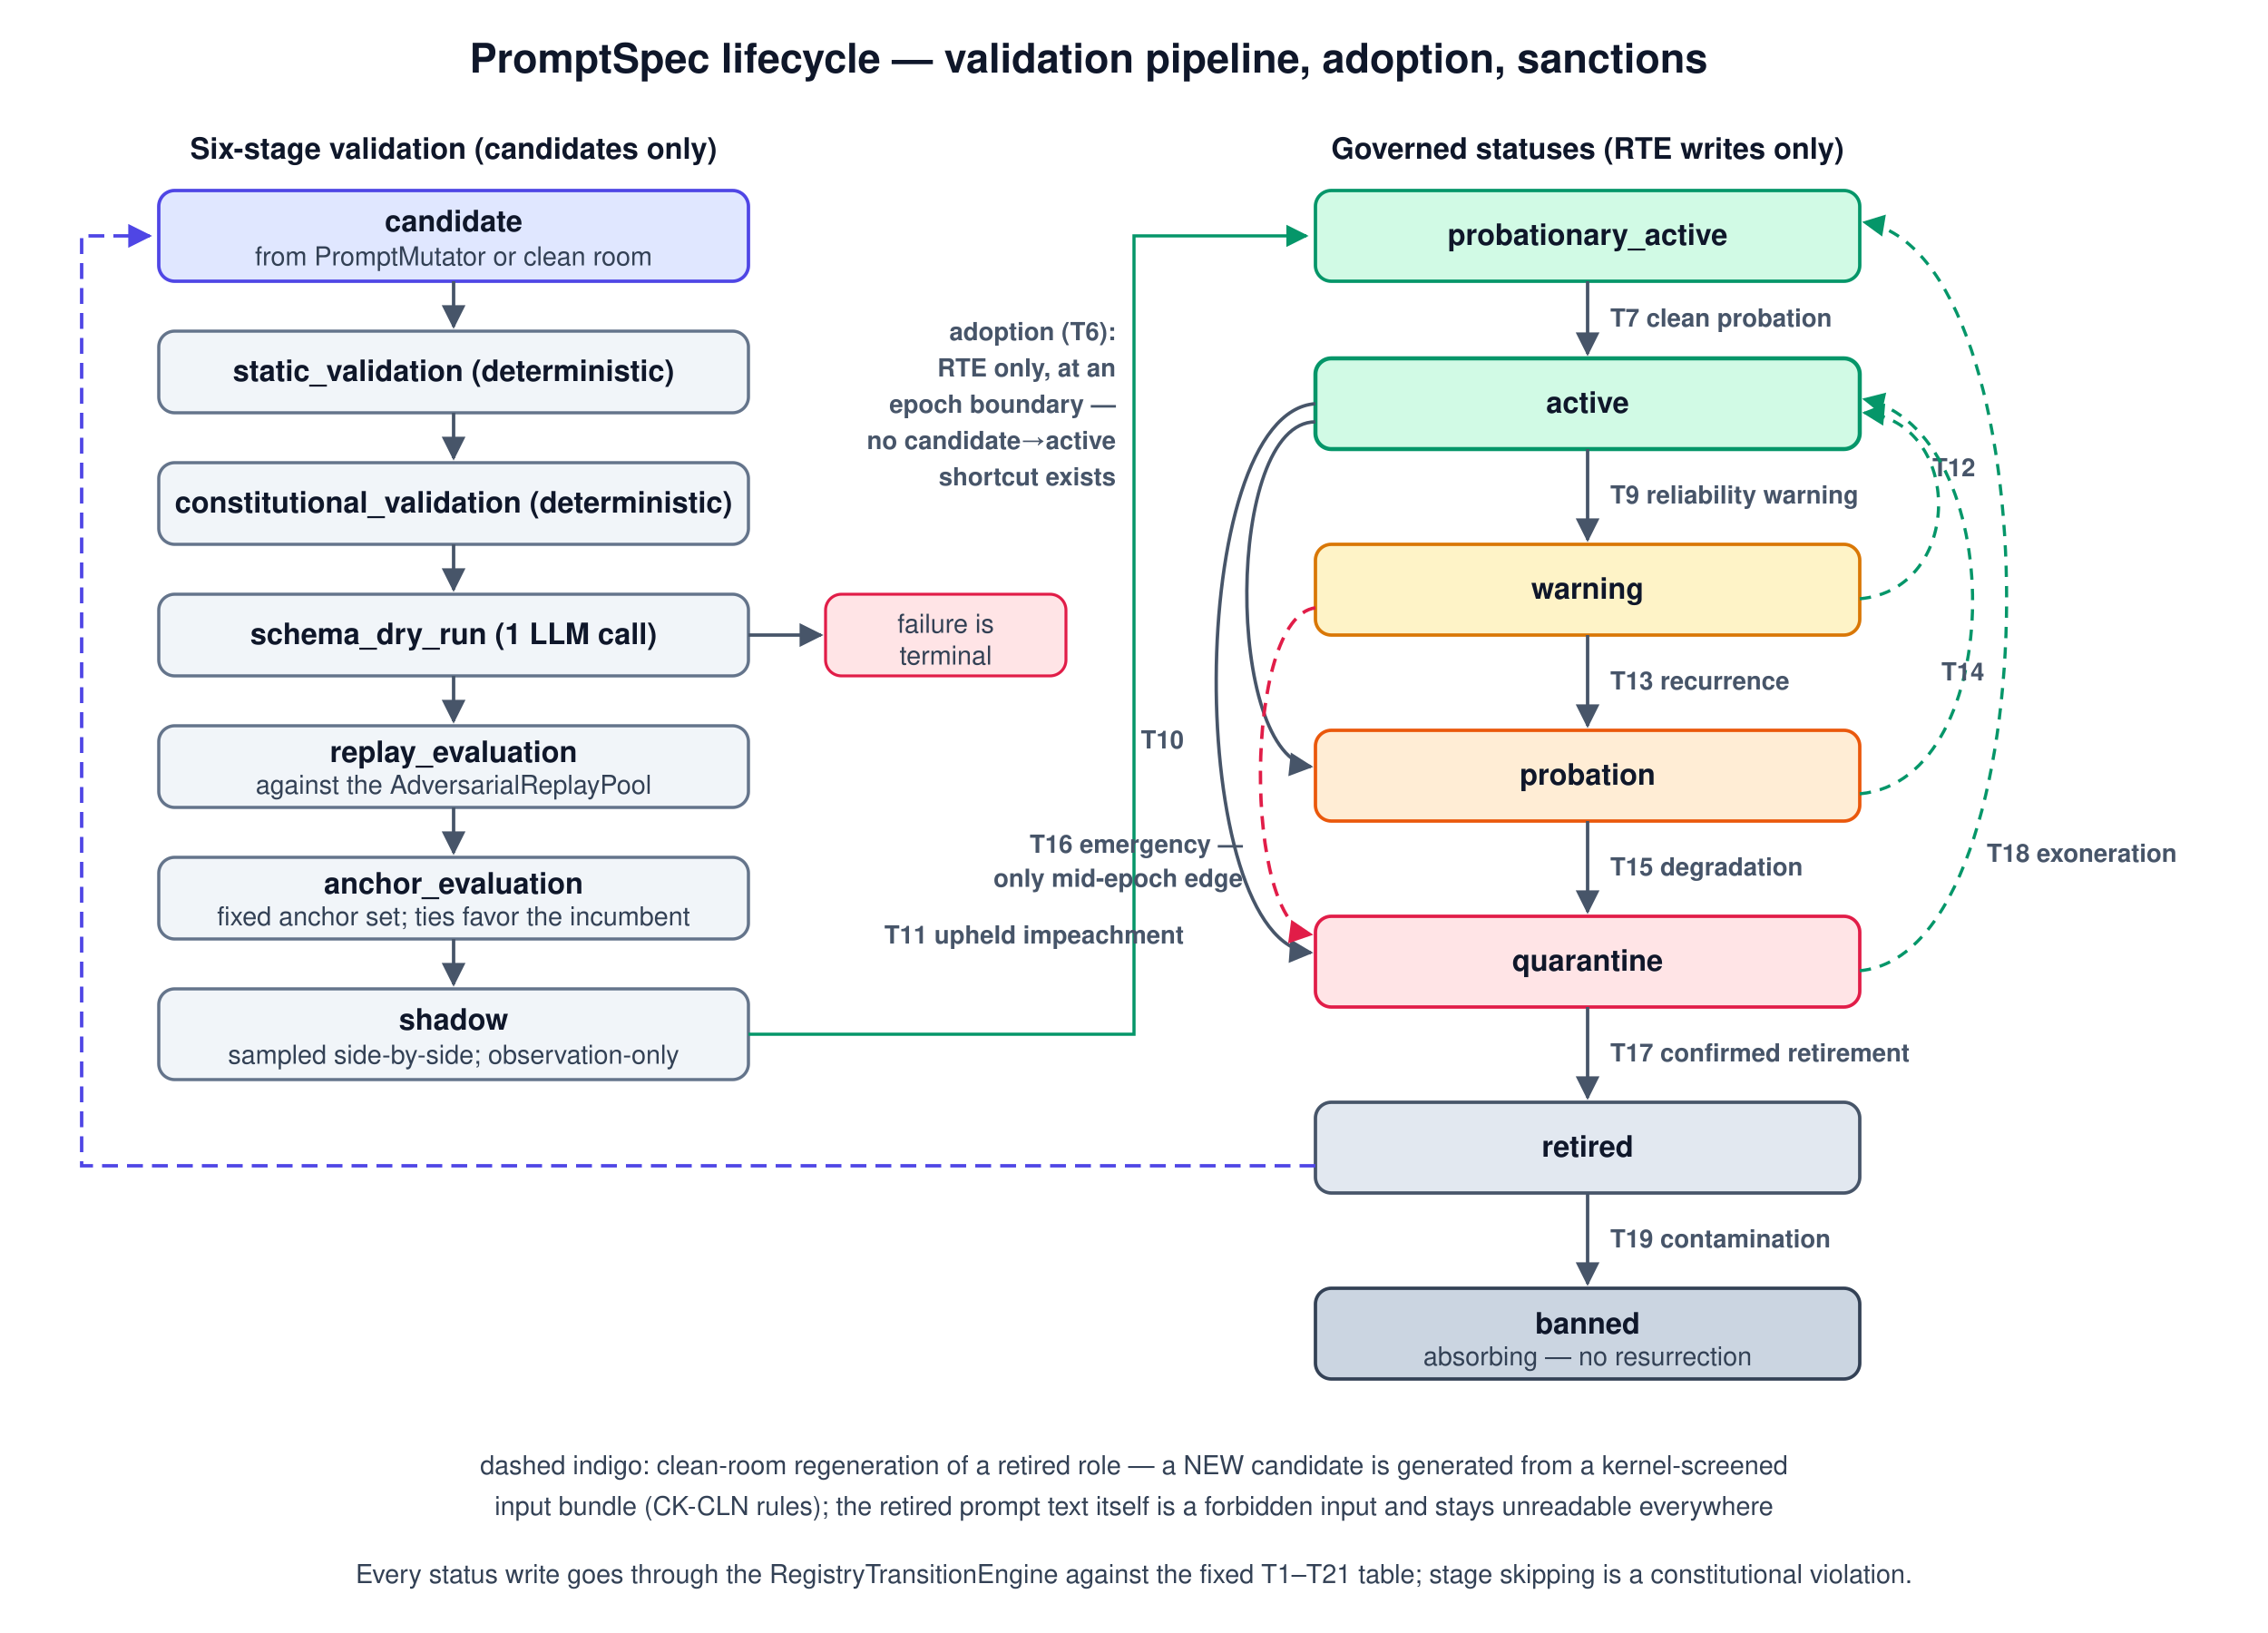
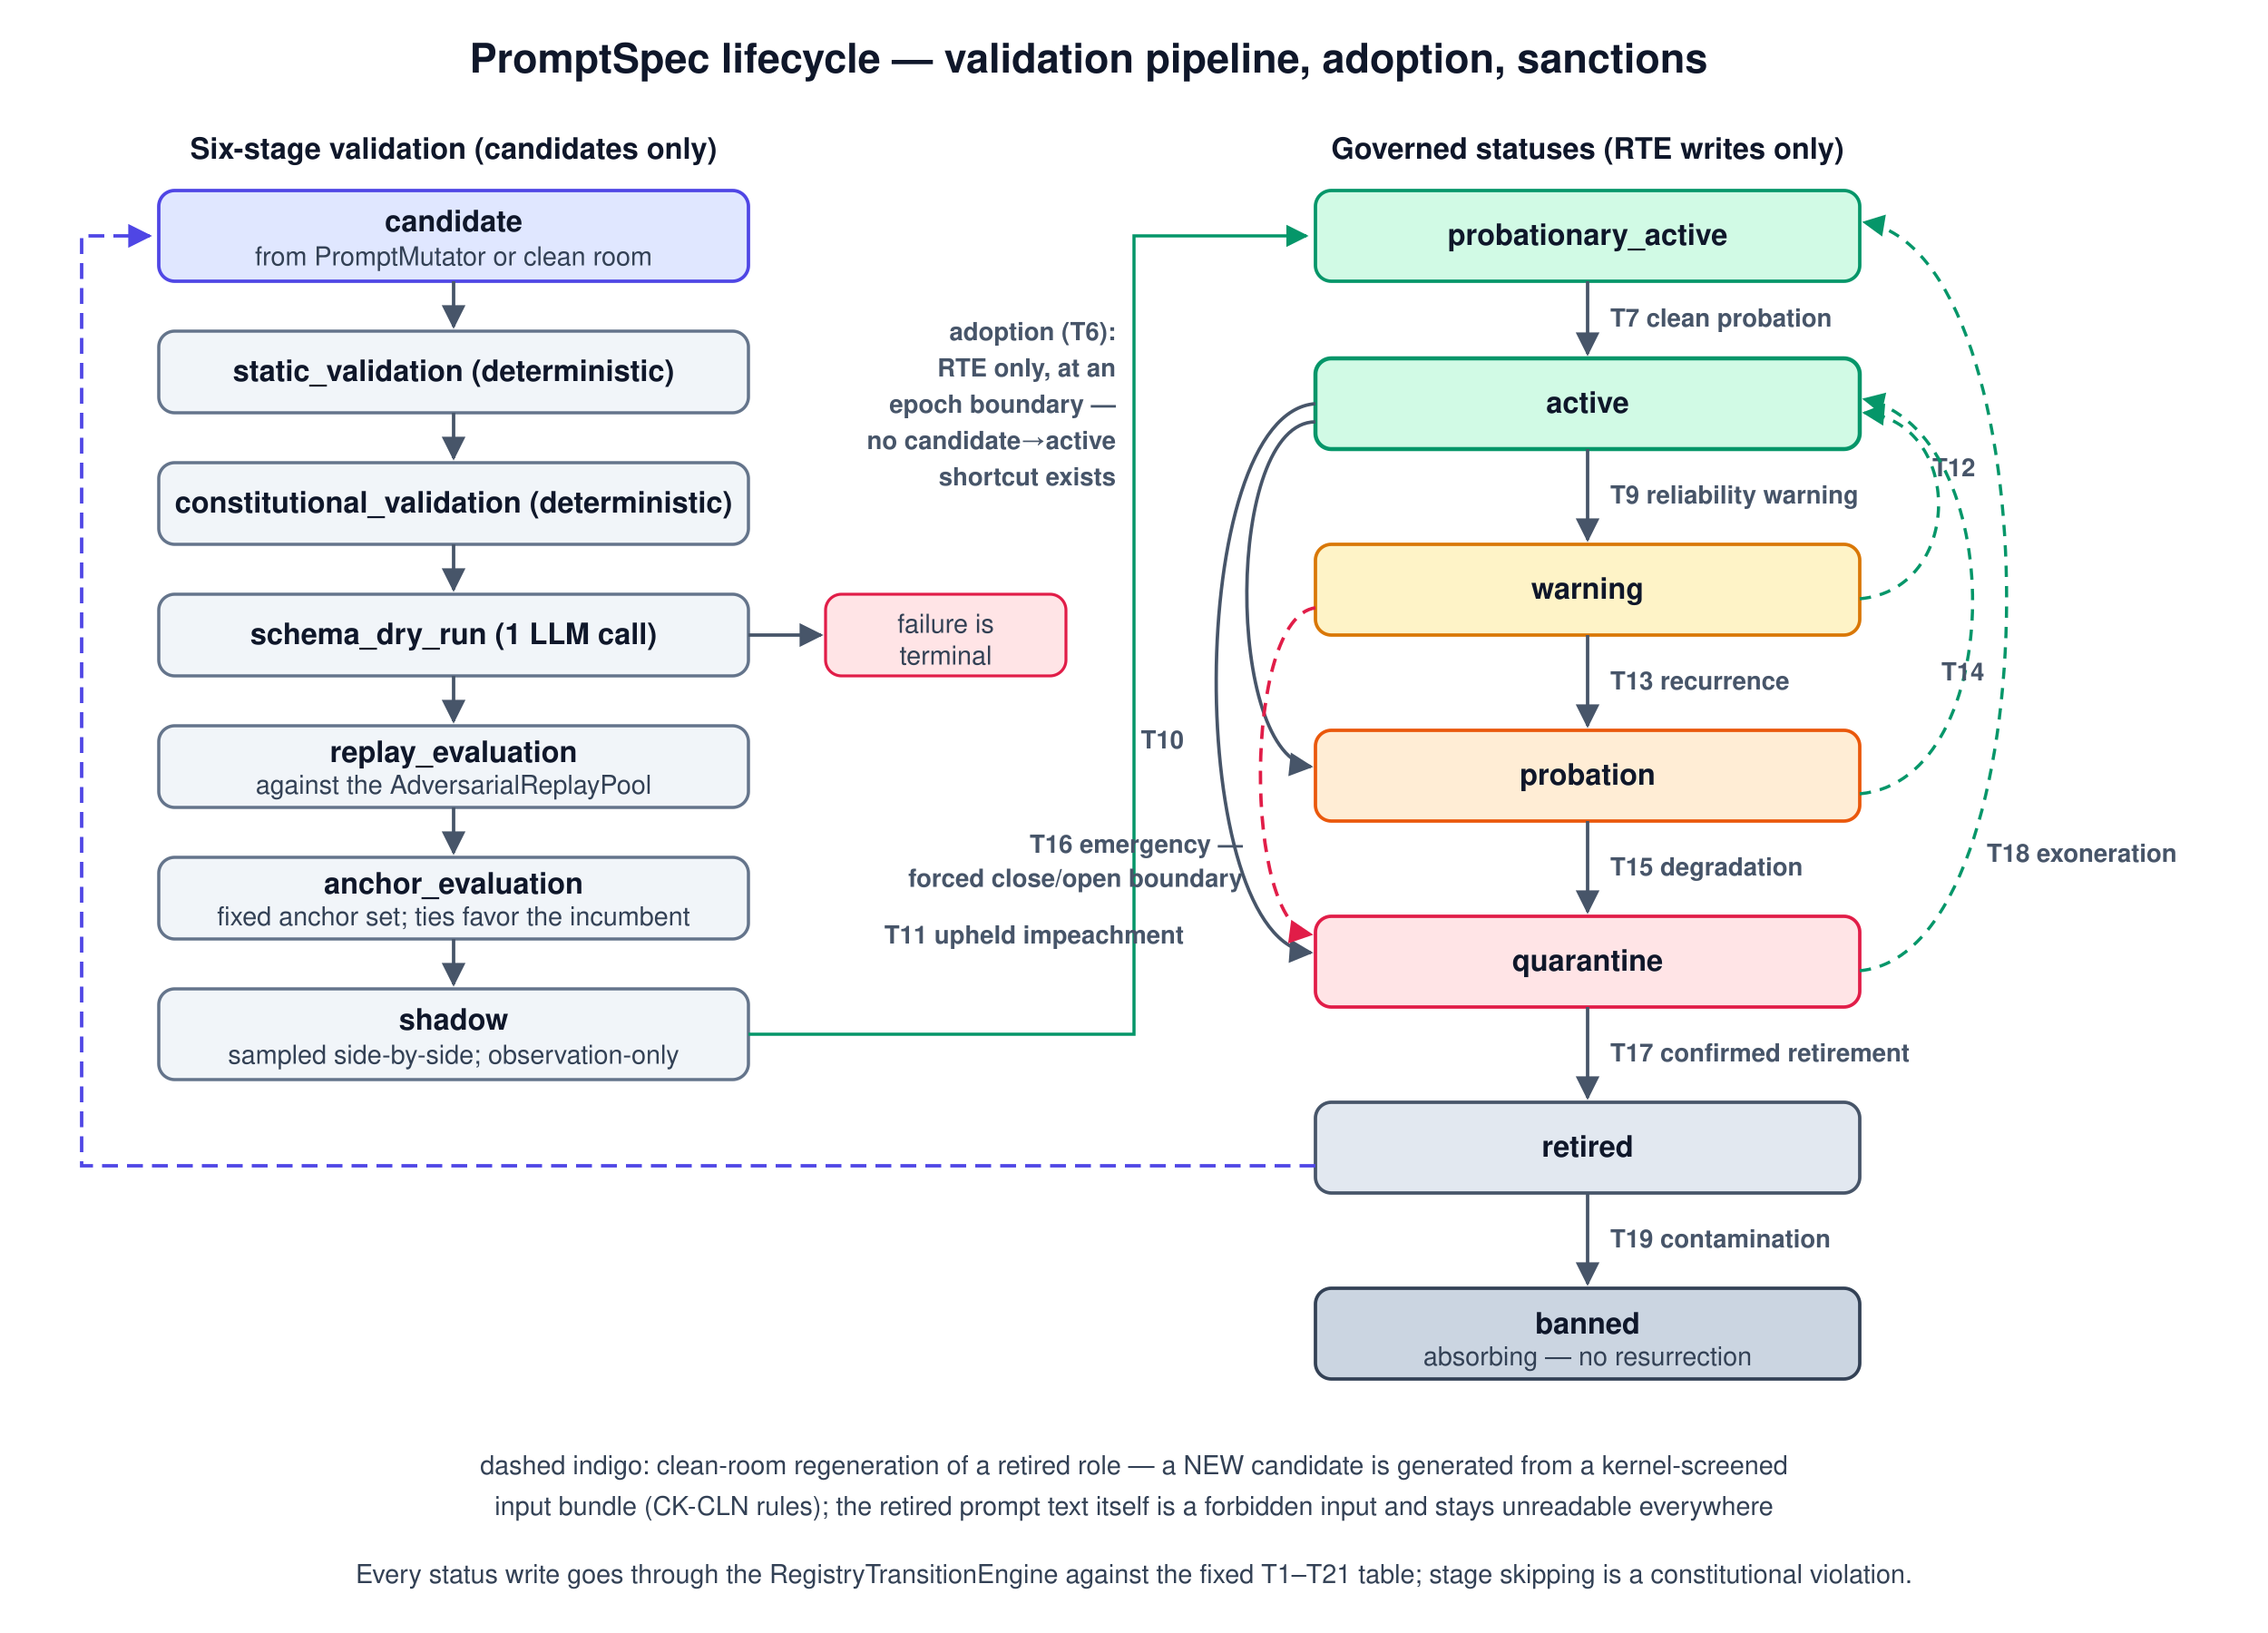
<svg xmlns="http://www.w3.org/2000/svg" viewBox="0 0 1000 720" role="img" aria-label="PromptSpec lifecycle state machine: validation pipeline from candidate to shadow, adoption into probationary_active and active, sanction ladder to banned, and the clean-room re-entry path">
  <defs>
    <marker id="parr" viewBox="0 0 10 10" refX="9" refY="5" markerWidth="7" markerHeight="7" orient="auto-start-reverse">
      <path d="M0,0 L10,5 L0,10 z" fill="#475569" />
    </marker>
    <marker id="parrG" viewBox="0 0 10 10" refX="9" refY="5" markerWidth="7" markerHeight="7" orient="auto-start-reverse">
      <path d="M0,0 L10,5 L0,10 z" fill="#059669" />
    </marker>
    <marker id="parrR" viewBox="0 0 10 10" refX="9" refY="5" markerWidth="7" markerHeight="7" orient="auto-start-reverse">
      <path d="M0,0 L10,5 L0,10 z" fill="#e11d48" />
    </marker>
    <marker id="parrI" viewBox="0 0 10 10" refX="9" refY="5" markerWidth="7" markerHeight="7" orient="auto-start-reverse">
      <path d="M0,0 L10,5 L0,10 z" fill="#4f46e5" />
    </marker>
  </defs>
  <style>
    text { font-family: ui-sans-serif, system-ui, -apple-system, "Segoe UI", Helvetica, Arial, sans-serif; fill: #0f172a; }
    .title { font-size: 18px; font-weight: 700; }
    .b { font-size: 13px; font-weight: 600; }
    .s { font-size: 11.5px; fill: #334155; }
    .t { font-size: 11px; font-weight: 600; fill: #475569; }
    .edge { stroke: #475569; stroke-width: 1.5; fill: none; }
    .edgeG { stroke: #059669; stroke-width: 1.4; fill: none; }
    .edgeR { stroke: #e11d48; stroke-width: 1.5; fill: none; }
    .edgeI { stroke: #4f46e5; stroke-width: 1.5; fill: none; }
  </style>
  <rect x="0" y="0" width="1000" height="720" fill="#ffffff" />
  <text x="480" y="32" text-anchor="middle" class="title">PromptSpec lifecycle — validation pipeline, adoption, sanctions</text>
  <text x="200" y="70" text-anchor="middle" class="b" fill="#4f46e5">Six-stage validation (candidates only)</text>
  <text x="700" y="70" text-anchor="middle" class="b" fill="#059669">Governed statuses (RTE writes only)</text>
  <rect x="70" y="84" width="260" height="40" rx="7" fill="#e0e7ff" stroke="#4f46e5" stroke-width="1.5" />
  <text x="200" y="102" text-anchor="middle" class="b">candidate</text>
  <text x="200" y="117" text-anchor="middle" class="s">from PromptMutator or clean room</text>
  <line x1="200" y1="124" x2="200" y2="144" class="edge" marker-end="url(#parr)" />
  <rect x="70" y="146" width="260" height="36" rx="7" fill="#f1f5f9" stroke="#64748b" stroke-width="1.4" />
  <text x="200" y="168" text-anchor="middle" class="b">static_validation (deterministic)</text>
  <line x1="200" y1="182" x2="200" y2="202" class="edge" marker-end="url(#parr)" />
  <rect x="70" y="204" width="260" height="36" rx="7" fill="#f1f5f9" stroke="#64748b" stroke-width="1.4" />
  <text x="200" y="226" text-anchor="middle" class="b">constitutional_validation (deterministic)</text>
  <line x1="200" y1="240" x2="200" y2="260" class="edge" marker-end="url(#parr)" />
  <rect x="70" y="262" width="260" height="36" rx="7" fill="#f1f5f9" stroke="#64748b" stroke-width="1.4" />
  <text x="200" y="284" text-anchor="middle" class="b">schema_dry_run (1 LLM call)</text>
  <path d="M 330 280 L 362 280" class="edge" marker-end="url(#parr)" />
  <rect x="364" y="262" width="106" height="36" rx="7" fill="#ffe4e6" stroke="#e11d48" stroke-width="1.3" />
  <text x="417" y="279" text-anchor="middle" class="s" fill="#be123c">failure is</text>
  <text x="417" y="293" text-anchor="middle" class="s" fill="#be123c">terminal</text>
  <line x1="200" y1="298" x2="200" y2="318" class="edge" marker-end="url(#parr)" />
  <rect x="70" y="320" width="260" height="36" rx="7" fill="#f1f5f9" stroke="#64748b" stroke-width="1.4" />
  <text x="200" y="336" text-anchor="middle" class="b">replay_evaluation</text>
  <text x="200" y="350" text-anchor="middle" class="s">against the AdversarialReplayPool</text>
  <line x1="200" y1="356" x2="200" y2="376" class="edge" marker-end="url(#parr)" />
  <rect x="70" y="378" width="260" height="36" rx="7" fill="#f1f5f9" stroke="#64748b" stroke-width="1.4" />
  <text x="200" y="394" text-anchor="middle" class="b">anchor_evaluation</text>
  <text x="200" y="408" text-anchor="middle" class="s">fixed anchor set; ties favor the incumbent</text>
  <line x1="200" y1="414" x2="200" y2="434" class="edge" marker-end="url(#parr)" />
  <rect x="70" y="436" width="260" height="40" rx="7" fill="#f1f5f9" stroke="#64748b" stroke-width="1.4" />
  <text x="200" y="454" text-anchor="middle" class="b">shadow</text>
  <text x="200" y="469" text-anchor="middle" class="s">sampled side-by-side; observation-only</text>
  <path d="M 330 456 L 500 456 L 500 104 L 576 104" class="edgeG" stroke-width="1.8" marker-end="url(#parrG)" />
  <text x="492" y="150" text-anchor="end" class="t" fill="#047857">adoption (T6):</text>
  <text x="492" y="166" text-anchor="end" class="t" fill="#047857">RTE only, at an</text>
  <text x="492" y="182" text-anchor="end" class="t" fill="#047857">epoch boundary —</text>
  <text x="492" y="198" text-anchor="end" class="t" fill="#047857">no candidate→active</text>
  <text x="492" y="214" text-anchor="end" class="t" fill="#047857">shortcut exists</text>
  <rect x="580" y="84" width="240" height="40" rx="7" fill="#d1fae5" stroke="#059669" stroke-width="1.5" />
  <text x="700" y="108" text-anchor="middle" class="b">probationary_active</text>
  <line x1="700" y1="124" x2="700" y2="156" class="edge" marker-end="url(#parr)" />
  <text x="710" y="144" class="t">T7 clean probation</text>
  <rect x="580" y="158" width="240" height="40" rx="7" fill="#d1fae5" stroke="#059669" stroke-width="1.8" />
  <text x="700" y="182" text-anchor="middle" class="b">active</text>
  <line x1="700" y1="198" x2="700" y2="238" class="edge" marker-end="url(#parr)" />
  <text x="710" y="222" class="t">T9 reliability warning</text>
  <rect x="580" y="240" width="240" height="40" rx="7" fill="#fef3c7" stroke="#d97706" stroke-width="1.5" />
  <text x="700" y="264" text-anchor="middle" class="b">warning</text>
  <line x1="700" y1="280" x2="700" y2="320" class="edge" marker-end="url(#parr)" />
  <text x="710" y="304" class="t">T13 recurrence</text>
  <rect x="580" y="322" width="240" height="40" rx="7" fill="#ffedd5" stroke="#ea580c" stroke-width="1.5" />
  <text x="700" y="346" text-anchor="middle" class="b">probation</text>
  <line x1="700" y1="362" x2="700" y2="402" class="edge" marker-end="url(#parr)" />
  <text x="710" y="386" class="t">T15 degradation</text>
  <rect x="580" y="404" width="240" height="40" rx="7" fill="#ffe4e6" stroke="#e11d48" stroke-width="1.5" />
  <text x="700" y="428" text-anchor="middle" class="b">quarantine</text>
  <line x1="700" y1="444" x2="700" y2="484" class="edge" marker-end="url(#parr)" />
  <text x="710" y="468" class="t">T17 confirmed retirement</text>
  <rect x="580" y="486" width="240" height="40" rx="7" fill="#e2e8f0" stroke="#475569" stroke-width="1.5" />
  <text x="700" y="510" text-anchor="middle" class="b">retired</text>
  <line x1="700" y1="526" x2="700" y2="566" class="edge" marker-end="url(#parr)" />
  <text x="710" y="550" class="t">T19 contamination</text>
  <rect x="580" y="568" width="240" height="40" rx="7" fill="#cbd5e1" stroke="#334155" stroke-width="1.5" />
  <text x="700" y="588" text-anchor="middle" class="b">banned</text>
  <text x="700" y="602" text-anchor="middle" class="s">absorbing — no resurrection</text>
  <path d="M 580 186 C 540 186 540 334 578 338" class="edge" marker-end="url(#parr)" />
  <text x="522" y="330" text-anchor="end" class="t">T10</text>
  <path d="M 580 178 C 522 182 522 416 578 420" class="edge" marker-end="url(#parr)" />
  <text x="522" y="416" text-anchor="end" class="t">T11 upheld impeachment</text>
  <path d="M 580 268 C 548 272 548 408 578 412" class="edgeR" stroke-dasharray="6 4" marker-end="url(#parrR)" />
  <text x="548" y="376" text-anchor="end" class="t" fill="#be123c">T16 emergency —</text>
-   <text x="548" y="391" text-anchor="end" class="t" fill="#be123c">only mid-epoch edge</text>
+   <text x="548" y="391" text-anchor="end" class="t" fill="#be123c">forced close/open boundary</text>
  <path d="M 820 264 C 866 260 866 186 822 182" class="edgeG" stroke-dasharray="5 4" marker-end="url(#parrG)" />
  <text x="852" y="210" class="t" fill="#047857">T12</text>
  <path d="M 820 350 C 886 344 886 190 822 176" class="edgeG" stroke-dasharray="5 4" marker-end="url(#parrG)" />
  <text x="856" y="300" class="t" fill="#047857">T14</text>
  <path d="M 820 428 C 906 420 906 112 822 98" class="edgeG" stroke-dasharray="5 4" marker-end="url(#parrG)" />
  <text x="876" y="380" class="t" fill="#047857">T18 exoneration</text>
  <path d="M 580 514 L 36 514 L 36 104 L 66 104" class="edgeI" stroke-dasharray="7 4" marker-end="url(#parrI)" />
  <text x="500" y="650" text-anchor="middle" class="s" fill="#4f46e5">dashed indigo: clean-room regeneration of a retired role — a NEW candidate is generated from a kernel-screened</text>
  <text x="500" y="668" text-anchor="middle" class="s" fill="#4f46e5">input bundle (CK-CLN rules); the retired prompt text itself is a forbidden input and stays unreadable everywhere</text>
  <text x="500" y="698" text-anchor="middle" class="s">Every status write goes through the RegistryTransitionEngine against the fixed T1–T21 table; stage skipping is a constitutional violation.</text>
</svg>
